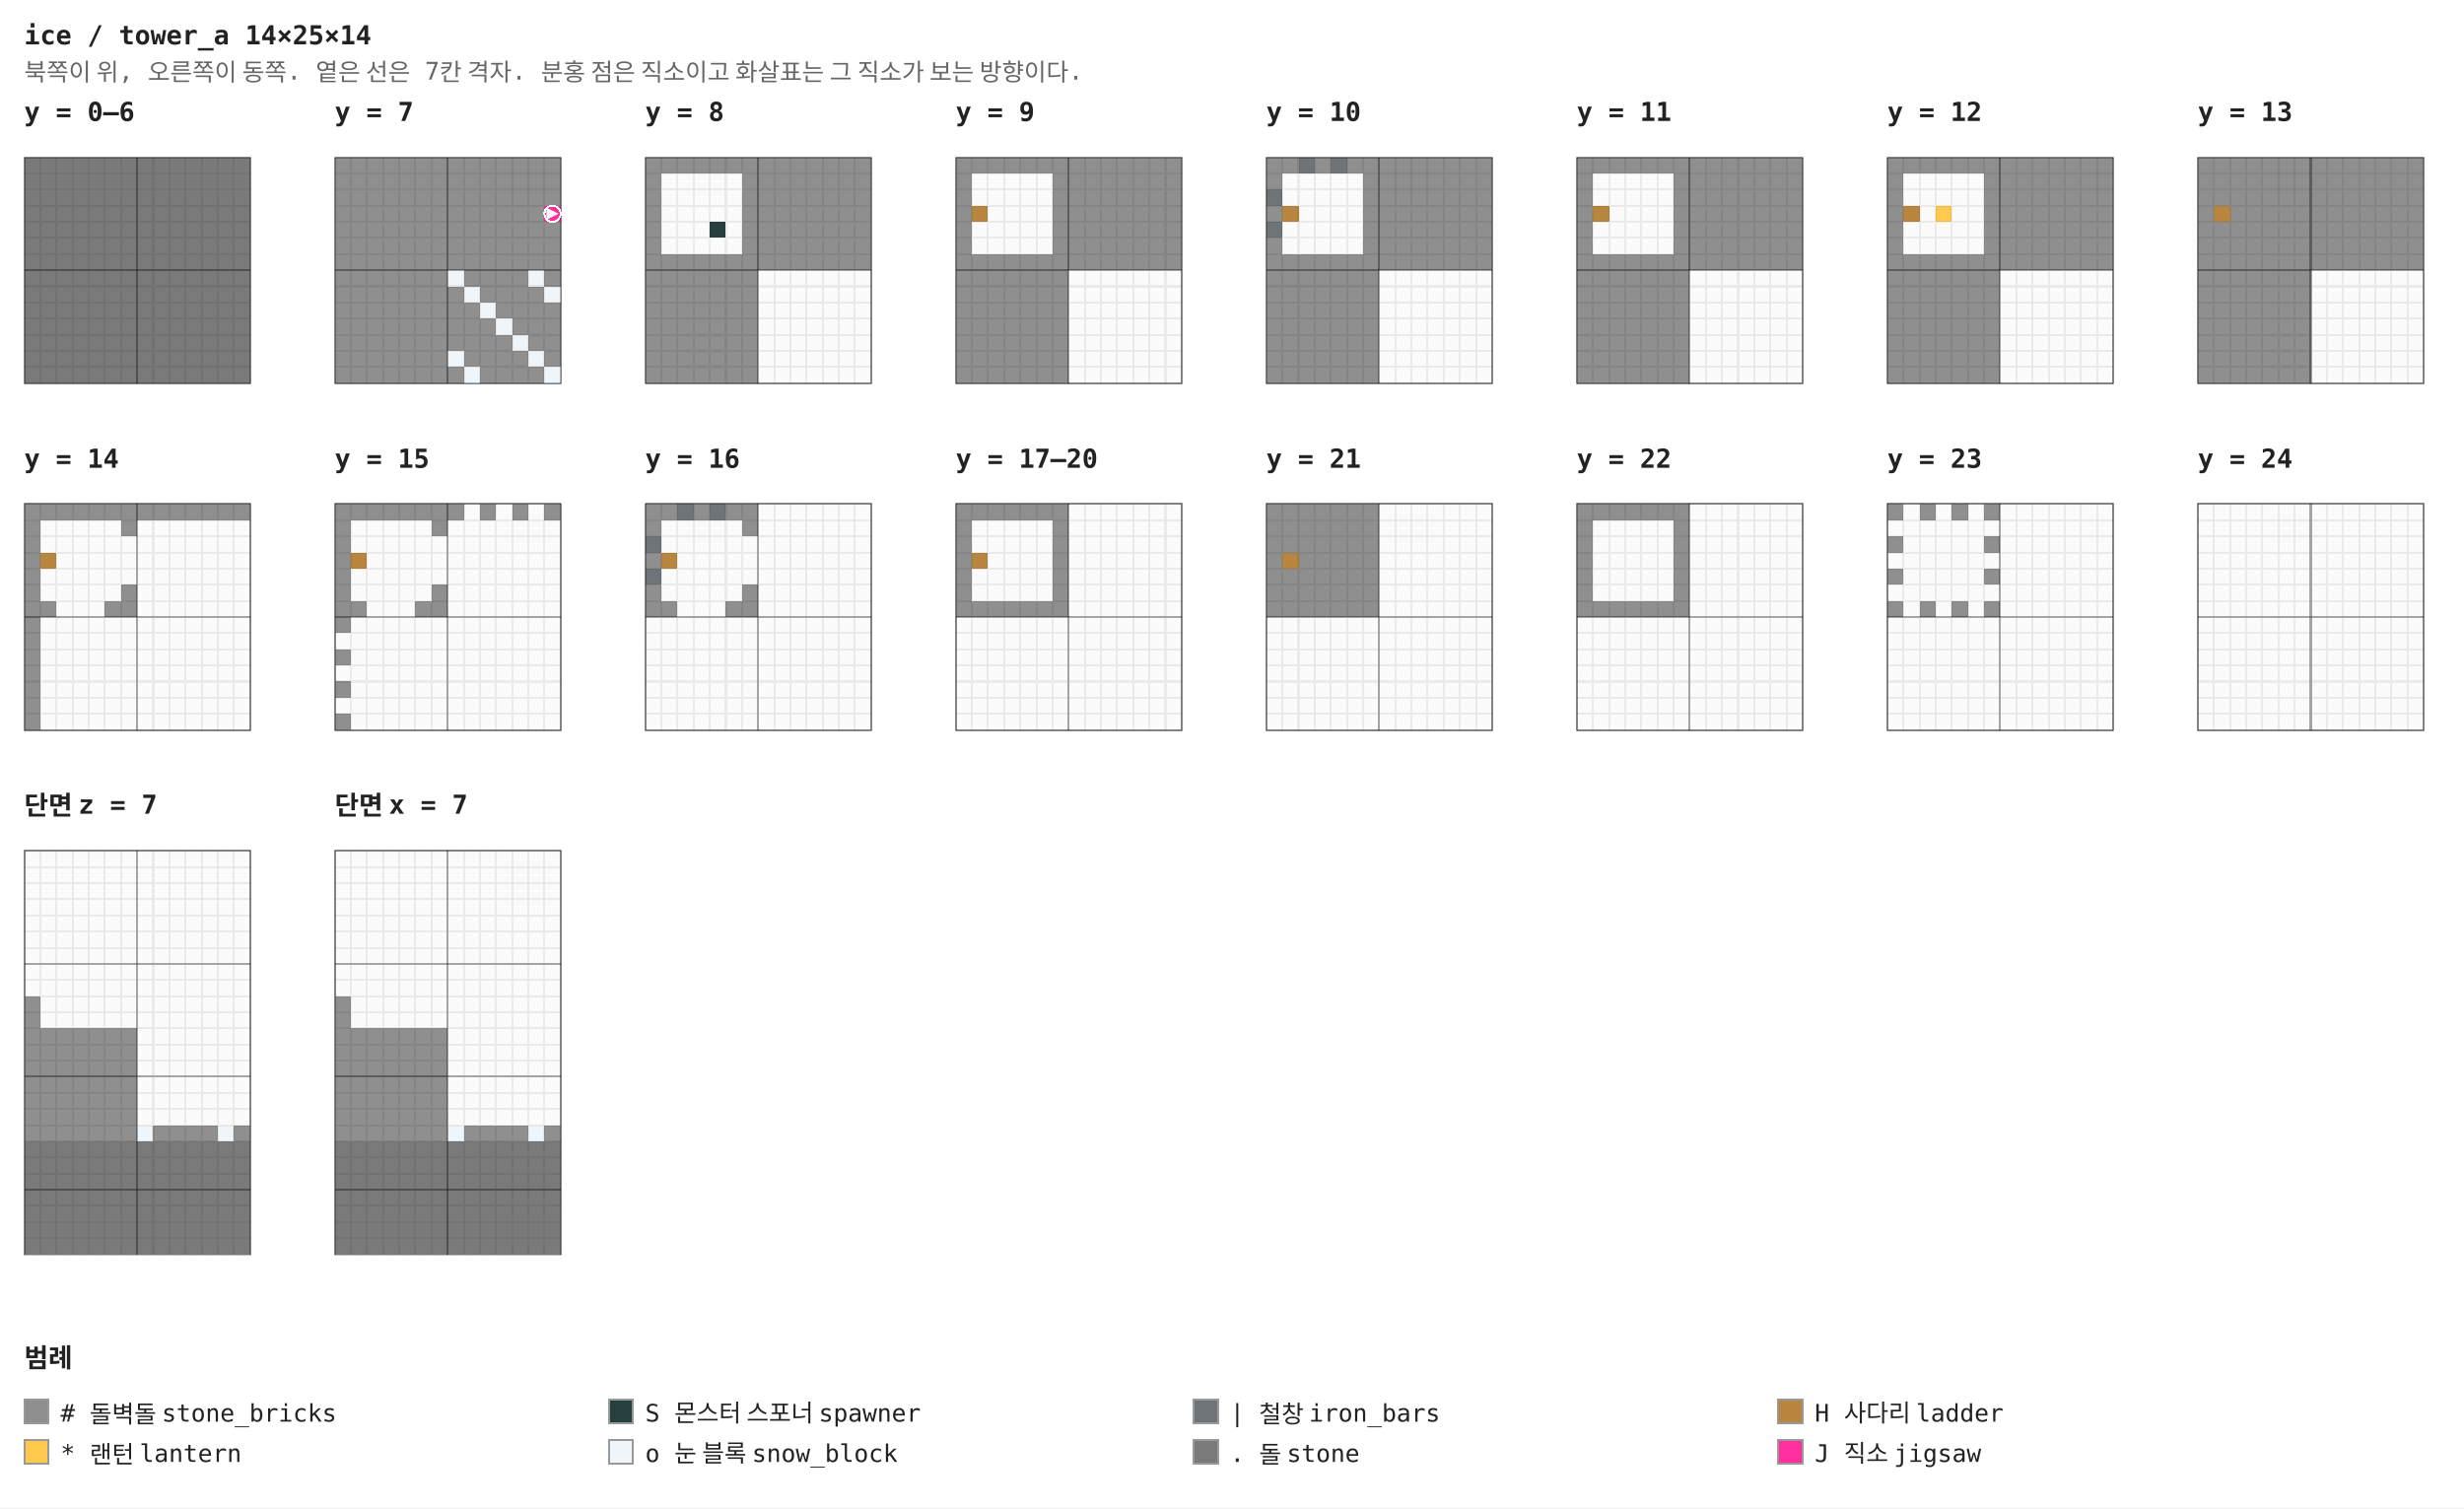
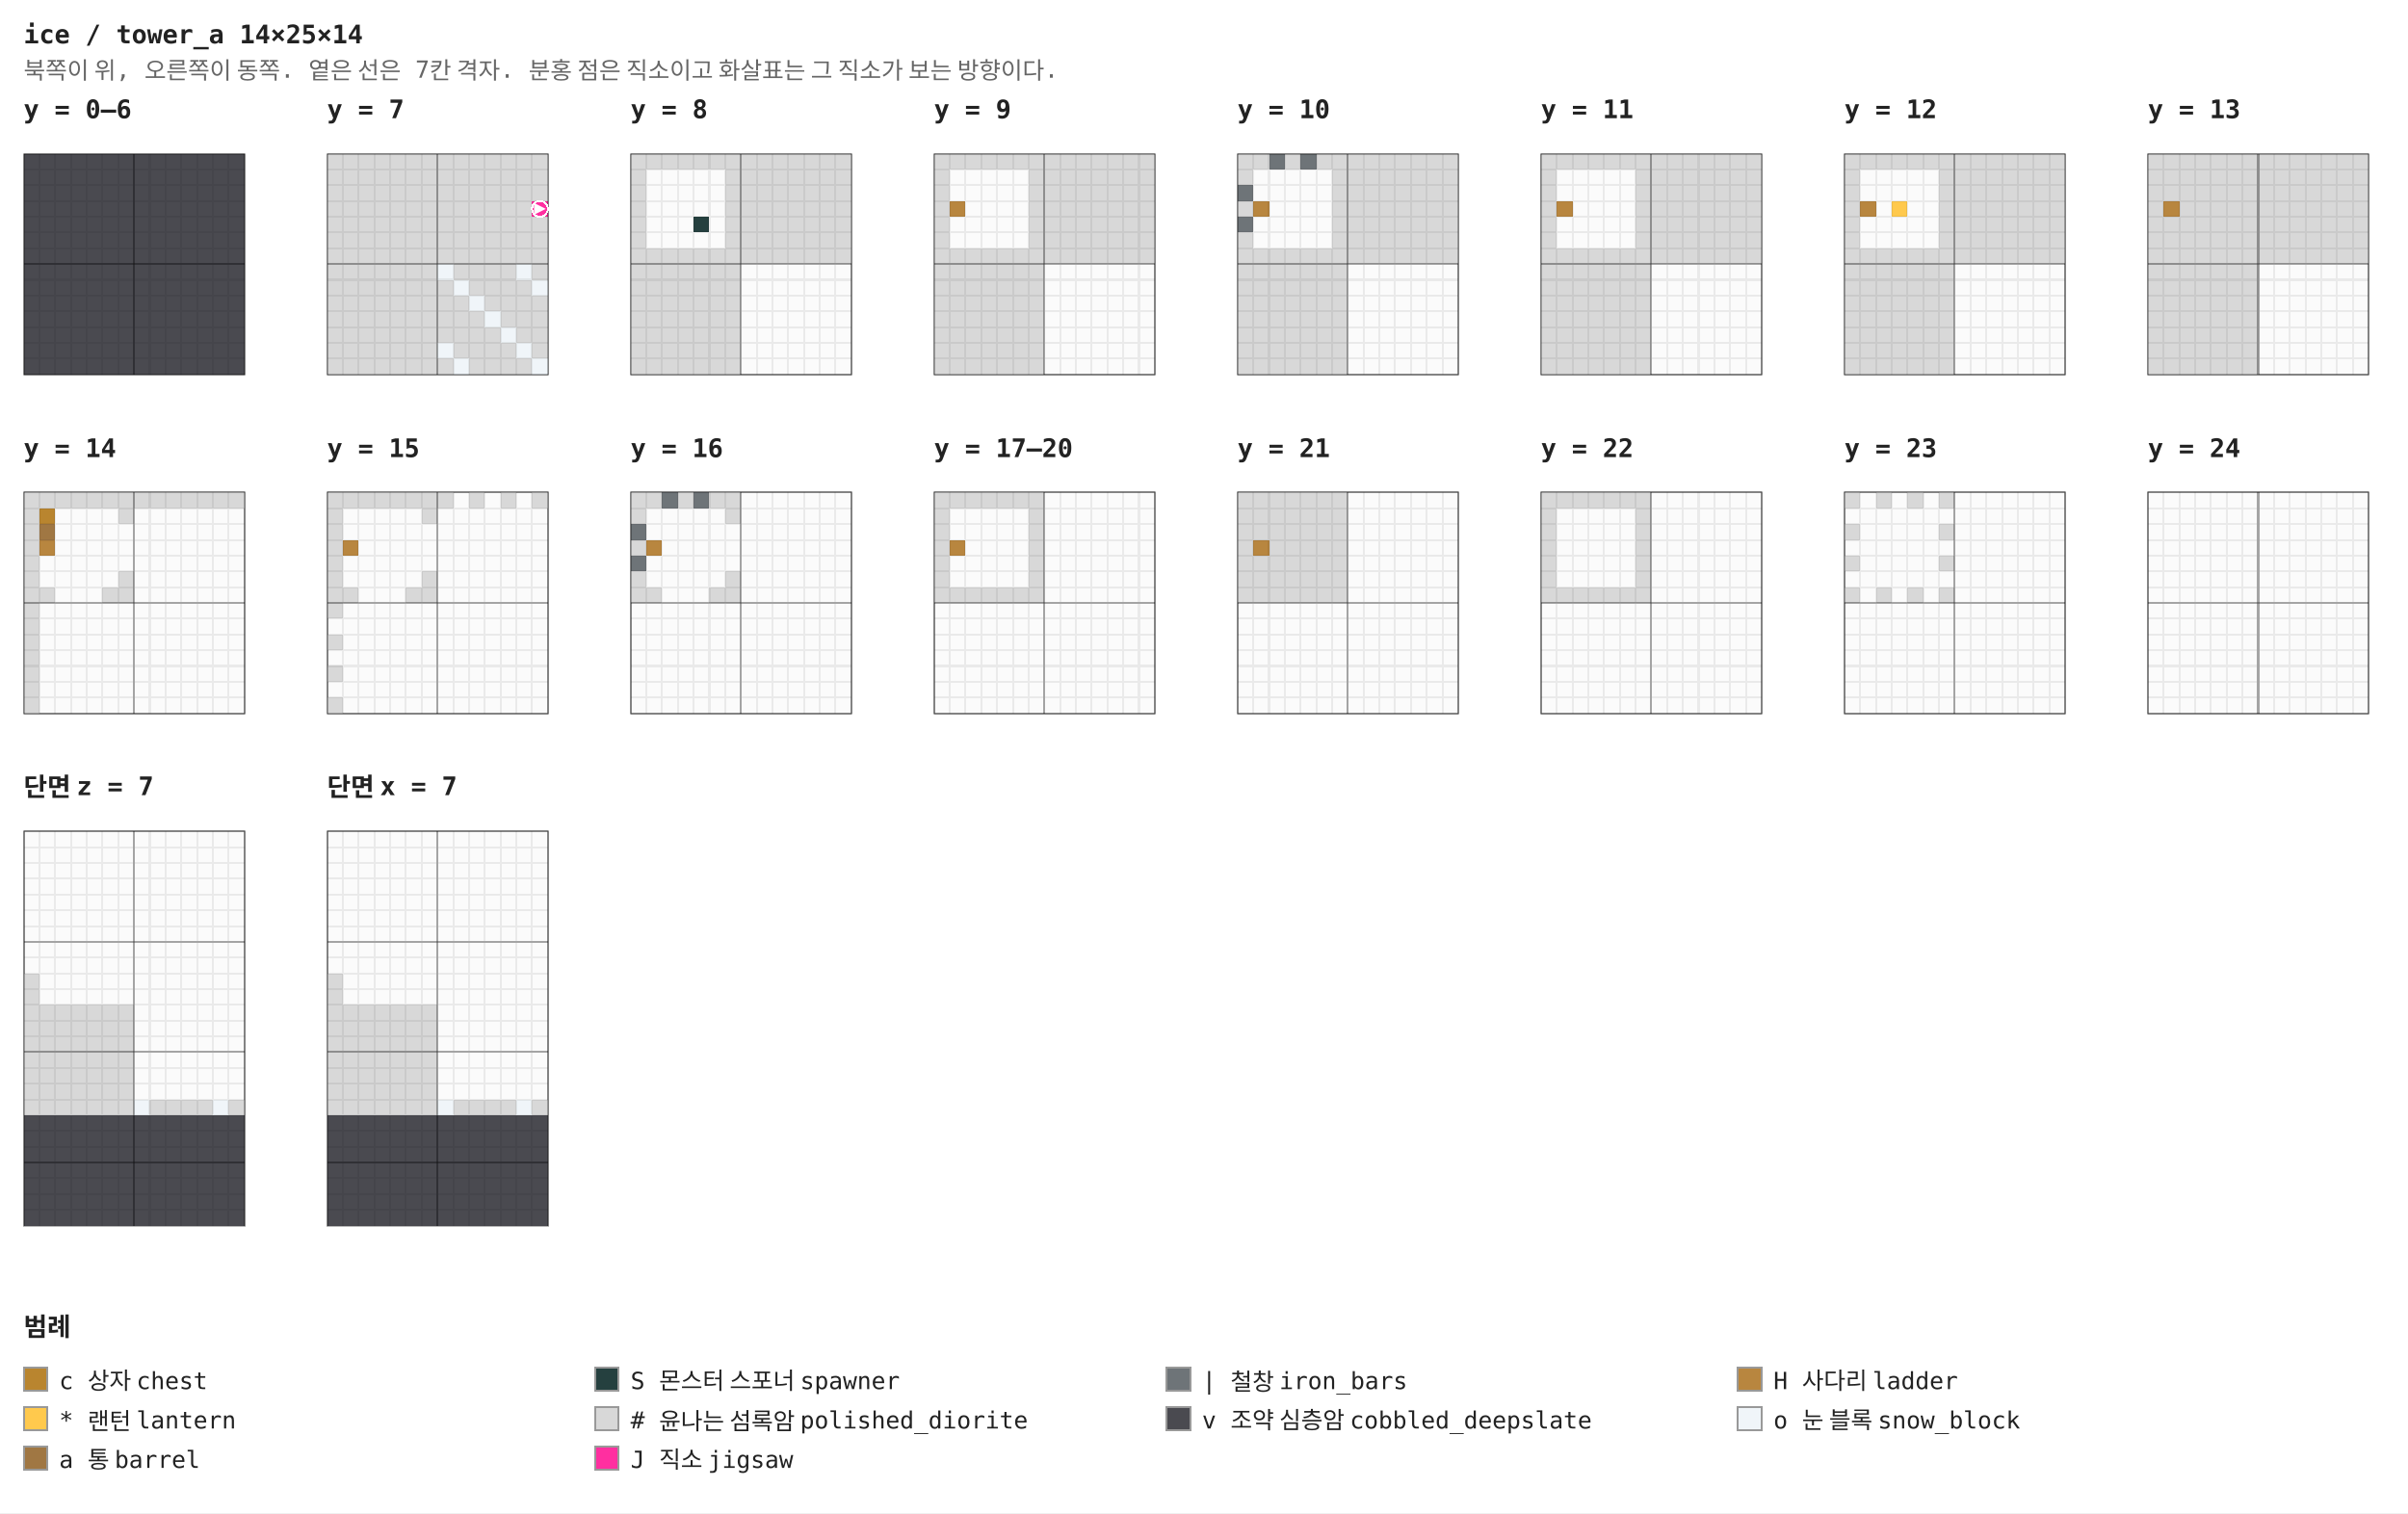
- <svg xmlns="http://www.w3.org/2000/svg" width="1222" height="748" viewBox="0 0 1222 748" shape-rendering="crispEdges" font-family="Consolas,'Malgun Gothic','Noto Sans KR',monospace">
+ <svg xmlns="http://www.w3.org/2000/svg" width="1222" height="768" viewBox="0 0 1222 768" shape-rendering="crispEdges" font-family="Consolas,'Malgun Gothic','Noto Sans KR',monospace">
  <style>text{fill:#222;shape-rendering:auto}.cap{font-size:13px;font-weight:bold}.leg{font-size:12px}.sub{font-size:12px;fill:#666}.tick{font-size:8px;fill:#999;text-anchor:middle}.arrow{font-size:10px;fill:#fff;text-anchor:middle}.fine{stroke:#000;stroke-opacity:.07;stroke-width:1;fill:none}.grid{stroke:#000;stroke-opacity:.30;stroke-width:1}</style>
  <rect width="100%" height="100%" fill="#fff" />
  <text x="12" y="22" class="cap" font-size="16">ice / tower_a   14×25×14</text>
  <text x="12" y="40" class="sub">북쪽이 위, 오른쪽이 동쪽. 옅은 선은 7칸 격자. 분홍 점은 직소이고 화살표는 그 직소가 보는 방향이다.</text>
  <text x="12" y="60" class="cap">y = 0–6</text>
  <rect x="12" y="78" width="112" height="112" fill="#fbfbfb" stroke="#bbb" />
-   <path transform="translate(12,78) scale(8)" fill="#7a7a7a" d="M0 0h14v1h-14zM0 1h14v1h-14zM0 2h14v1h-14zM0 3h14v1h-14zM0 4h14v1h-14zM0 5h14v1h-14zM0 6h14v1h-14zM0 7h14v1h-14zM0 8h14v1h-14zM0 9h14v1h-14zM0 10h14v1h-14zM0 11h14v1h-14zM0 12h14v1h-14zM0 13h14v1h-14z" />
+   <path transform="translate(12,78) scale(8)" fill="#4a4a50" d="M0 0h14v1h-14zM0 1h14v1h-14zM0 2h14v1h-14zM0 3h14v1h-14zM0 4h14v1h-14zM0 5h14v1h-14zM0 6h14v1h-14zM0 7h14v1h-14zM0 8h14v1h-14zM0 9h14v1h-14zM0 10h14v1h-14zM0 11h14v1h-14zM0 12h14v1h-14zM0 13h14v1h-14z" />
  <path class="fine" d="M20 78v112M28 78v112M36 78v112M44 78v112M52 78v112M60 78v112M68 78v112M76 78v112M84 78v112M92 78v112M100 78v112M108 78v112M116 78v112M12 86h112M12 94h112M12 102h112M12 110h112M12 118h112M12 126h112M12 134h112M12 142h112M12 150h112M12 158h112M12 166h112M12 174h112M12 182h112" />
  <line x1="12" y1="78" x2="12" y2="190" class="grid" />
  <line x1="68" y1="78" x2="68" y2="190" class="grid" />
  <line x1="124" y1="78" x2="124" y2="190" class="grid" />
  <line x1="12" y1="78" x2="124" y2="78" class="grid" />
  <line x1="12" y1="134" x2="124" y2="134" class="grid" />
  <line x1="12" y1="190" x2="124" y2="190" class="grid" />
  <text x="166" y="60" class="cap">y = 7</text>
  <rect x="166" y="78" width="112" height="112" fill="#fbfbfb" stroke="#bbb" />
-   <path transform="translate(166,78) scale(8)" fill="#8f8f8f" d="M0 0h14v1h-14zM0 1h14v1h-14zM0 2h14v1h-14zM0 3h13v1h-13zM0 4h14v1h-14zM0 5h14v1h-14zM0 6h14v1h-14zM0 7h7v1h-7zM8 7h4v1h-4zM13 7h1v1h-1zM0 8h8v1h-8zM9 8h4v1h-4zM0 9h9v1h-9zM10 9h4v1h-4zM0 10h10v1h-10zM11 10h3v1h-3zM0 11h11v1h-11zM12 11h2v1h-2zM0 12h7v1h-7zM8 12h4v1h-4zM13 12h1v1h-1zM0 13h8v1h-8zM9 13h4v1h-4z" />
+   <path transform="translate(166,78) scale(8)" fill="#d8d8d8" d="M0 0h14v1h-14zM0 1h14v1h-14zM0 2h14v1h-14zM0 3h13v1h-13zM0 4h14v1h-14zM0 5h14v1h-14zM0 6h14v1h-14zM0 7h7v1h-7zM8 7h4v1h-4zM13 7h1v1h-1zM0 8h8v1h-8zM9 8h4v1h-4zM0 9h9v1h-9zM10 9h4v1h-4zM0 10h10v1h-10zM11 10h3v1h-3zM0 11h11v1h-11zM12 11h2v1h-2zM0 12h7v1h-7zM8 12h4v1h-4zM13 12h1v1h-1zM0 13h8v1h-8zM9 13h4v1h-4z" />
  <path transform="translate(166,78) scale(8)" fill="#ff2fa0" d="M13 3h1v1h-1z" />
  <path transform="translate(166,78) scale(8)" fill="#f0f5f9" d="M7 7h1v1h-1zM12 7h1v1h-1zM8 8h1v1h-1zM13 8h1v1h-1zM9 9h1v1h-1zM10 10h1v1h-1zM11 11h1v1h-1zM7 12h1v1h-1zM12 12h1v1h-1zM8 13h1v1h-1zM13 13h1v1h-1z" />
  <path class="fine" d="M174 78v112M182 78v112M190 78v112M198 78v112M206 78v112M214 78v112M222 78v112M230 78v112M238 78v112M246 78v112M254 78v112M262 78v112M270 78v112M166 86h112M166 94h112M166 102h112M166 110h112M166 118h112M166 126h112M166 134h112M166 142h112M166 150h112M166 158h112M166 166h112M166 174h112M166 182h112" />
  <line x1="166" y1="78" x2="166" y2="190" class="grid" />
  <line x1="222" y1="78" x2="222" y2="190" class="grid" />
  <line x1="278" y1="78" x2="278" y2="190" class="grid" />
  <line x1="166" y1="78" x2="278" y2="78" class="grid" />
  <line x1="166" y1="134" x2="278" y2="134" class="grid" />
  <line x1="166" y1="190" x2="278" y2="190" class="grid" />
  <circle cx="274.0" cy="106.0" r="4.0" fill="#ff2fa0" stroke="#fff" />
  <text x="274.0" y="108.6" class="arrow" font-size="7.2">▶</text>
  <text x="320" y="60" class="cap">y = 8</text>
  <rect x="320" y="78" width="112" height="112" fill="#fbfbfb" stroke="#bbb" />
-   <path transform="translate(320,78) scale(8)" fill="#8f8f8f" d="M0 0h14v1h-14zM0 1h1v1h-1zM6 1h8v1h-8zM0 2h1v1h-1zM6 2h8v1h-8zM0 3h1v1h-1zM6 3h8v1h-8zM0 4h1v1h-1zM6 4h8v1h-8zM0 5h1v1h-1zM6 5h8v1h-8zM0 6h14v1h-14zM0 7h7v1h-7zM0 8h7v1h-7zM0 9h7v1h-7zM0 10h7v1h-7zM0 11h7v1h-7zM0 12h7v1h-7zM0 13h7v1h-7z" />
+   <path transform="translate(320,78) scale(8)" fill="#d8d8d8" d="M0 0h14v1h-14zM0 1h1v1h-1zM6 1h8v1h-8zM0 2h1v1h-1zM6 2h8v1h-8zM0 3h1v1h-1zM6 3h8v1h-8zM0 4h1v1h-1zM6 4h8v1h-8zM0 5h1v1h-1zM6 5h8v1h-8zM0 6h14v1h-14zM0 7h7v1h-7zM0 8h7v1h-7zM0 9h7v1h-7zM0 10h7v1h-7zM0 11h7v1h-7zM0 12h7v1h-7zM0 13h7v1h-7z" />
  <path transform="translate(320,78) scale(8)" fill="#25403f" d="M4 4h1v1h-1z" />
  <path class="fine" d="M328 78v112M336 78v112M344 78v112M352 78v112M360 78v112M368 78v112M376 78v112M384 78v112M392 78v112M400 78v112M408 78v112M416 78v112M424 78v112M320 86h112M320 94h112M320 102h112M320 110h112M320 118h112M320 126h112M320 134h112M320 142h112M320 150h112M320 158h112M320 166h112M320 174h112M320 182h112" />
  <line x1="320" y1="78" x2="320" y2="190" class="grid" />
  <line x1="376" y1="78" x2="376" y2="190" class="grid" />
  <line x1="432" y1="78" x2="432" y2="190" class="grid" />
  <line x1="320" y1="78" x2="432" y2="78" class="grid" />
  <line x1="320" y1="134" x2="432" y2="134" class="grid" />
  <line x1="320" y1="190" x2="432" y2="190" class="grid" />
  <text x="474" y="60" class="cap">y = 9</text>
  <rect x="474" y="78" width="112" height="112" fill="#fbfbfb" stroke="#bbb" />
-   <path transform="translate(474,78) scale(8)" fill="#8f8f8f" d="M0 0h14v1h-14zM0 1h1v1h-1zM6 1h8v1h-8zM0 2h1v1h-1zM6 2h8v1h-8zM0 3h1v1h-1zM6 3h8v1h-8zM0 4h1v1h-1zM6 4h8v1h-8zM0 5h1v1h-1zM6 5h8v1h-8zM0 6h14v1h-14zM0 7h7v1h-7zM0 8h7v1h-7zM0 9h7v1h-7zM0 10h7v1h-7zM0 11h7v1h-7zM0 12h7v1h-7zM0 13h7v1h-7z" />
+   <path transform="translate(474,78) scale(8)" fill="#d8d8d8" d="M0 0h14v1h-14zM0 1h1v1h-1zM6 1h8v1h-8zM0 2h1v1h-1zM6 2h8v1h-8zM0 3h1v1h-1zM6 3h8v1h-8zM0 4h1v1h-1zM6 4h8v1h-8zM0 5h1v1h-1zM6 5h8v1h-8zM0 6h14v1h-14zM0 7h7v1h-7zM0 8h7v1h-7zM0 9h7v1h-7zM0 10h7v1h-7zM0 11h7v1h-7zM0 12h7v1h-7zM0 13h7v1h-7z" />
  <path transform="translate(474,78) scale(8)" fill="#b8863f" d="M1 3h1v1h-1z" />
  <path class="fine" d="M482 78v112M490 78v112M498 78v112M506 78v112M514 78v112M522 78v112M530 78v112M538 78v112M546 78v112M554 78v112M562 78v112M570 78v112M578 78v112M474 86h112M474 94h112M474 102h112M474 110h112M474 118h112M474 126h112M474 134h112M474 142h112M474 150h112M474 158h112M474 166h112M474 174h112M474 182h112" />
  <line x1="474" y1="78" x2="474" y2="190" class="grid" />
  <line x1="530" y1="78" x2="530" y2="190" class="grid" />
  <line x1="586" y1="78" x2="586" y2="190" class="grid" />
  <line x1="474" y1="78" x2="586" y2="78" class="grid" />
  <line x1="474" y1="134" x2="586" y2="134" class="grid" />
  <line x1="474" y1="190" x2="586" y2="190" class="grid" />
  <text x="628" y="60" class="cap">y = 10</text>
  <rect x="628" y="78" width="112" height="112" fill="#fbfbfb" stroke="#bbb" />
-   <path transform="translate(628,78) scale(8)" fill="#8f8f8f" d="M0 0h2v1h-2zM3 0h1v1h-1zM5 0h9v1h-9zM0 1h1v1h-1zM6 1h8v1h-8zM6 2h8v1h-8zM0 3h1v1h-1zM6 3h8v1h-8zM6 4h8v1h-8zM0 5h1v1h-1zM6 5h8v1h-8zM0 6h14v1h-14zM0 7h7v1h-7zM0 8h7v1h-7zM0 9h7v1h-7zM0 10h7v1h-7zM0 11h7v1h-7zM0 12h7v1h-7zM0 13h7v1h-7z" />
+   <path transform="translate(628,78) scale(8)" fill="#d8d8d8" d="M0 0h2v1h-2zM3 0h1v1h-1zM5 0h9v1h-9zM0 1h1v1h-1zM6 1h8v1h-8zM6 2h8v1h-8zM0 3h1v1h-1zM6 3h8v1h-8zM6 4h8v1h-8zM0 5h1v1h-1zM6 5h8v1h-8zM0 6h14v1h-14zM0 7h7v1h-7zM0 8h7v1h-7zM0 9h7v1h-7zM0 10h7v1h-7zM0 11h7v1h-7zM0 12h7v1h-7zM0 13h7v1h-7z" />
  <path transform="translate(628,78) scale(8)" fill="#6e7478" d="M2 0h1v1h-1zM4 0h1v1h-1zM0 2h1v1h-1zM0 4h1v1h-1z" />
  <path transform="translate(628,78) scale(8)" fill="#b8863f" d="M1 3h1v1h-1z" />
  <path class="fine" d="M636 78v112M644 78v112M652 78v112M660 78v112M668 78v112M676 78v112M684 78v112M692 78v112M700 78v112M708 78v112M716 78v112M724 78v112M732 78v112M628 86h112M628 94h112M628 102h112M628 110h112M628 118h112M628 126h112M628 134h112M628 142h112M628 150h112M628 158h112M628 166h112M628 174h112M628 182h112" />
  <line x1="628" y1="78" x2="628" y2="190" class="grid" />
  <line x1="684" y1="78" x2="684" y2="190" class="grid" />
  <line x1="740" y1="78" x2="740" y2="190" class="grid" />
  <line x1="628" y1="78" x2="740" y2="78" class="grid" />
  <line x1="628" y1="134" x2="740" y2="134" class="grid" />
  <line x1="628" y1="190" x2="740" y2="190" class="grid" />
  <text x="782" y="60" class="cap">y = 11</text>
  <rect x="782" y="78" width="112" height="112" fill="#fbfbfb" stroke="#bbb" />
-   <path transform="translate(782,78) scale(8)" fill="#8f8f8f" d="M0 0h14v1h-14zM0 1h1v1h-1zM6 1h8v1h-8zM0 2h1v1h-1zM6 2h8v1h-8zM0 3h1v1h-1zM6 3h8v1h-8zM0 4h1v1h-1zM6 4h8v1h-8zM0 5h1v1h-1zM6 5h8v1h-8zM0 6h14v1h-14zM0 7h7v1h-7zM0 8h7v1h-7zM0 9h7v1h-7zM0 10h7v1h-7zM0 11h7v1h-7zM0 12h7v1h-7zM0 13h7v1h-7z" />
+   <path transform="translate(782,78) scale(8)" fill="#d8d8d8" d="M0 0h14v1h-14zM0 1h1v1h-1zM6 1h8v1h-8zM0 2h1v1h-1zM6 2h8v1h-8zM0 3h1v1h-1zM6 3h8v1h-8zM0 4h1v1h-1zM6 4h8v1h-8zM0 5h1v1h-1zM6 5h8v1h-8zM0 6h14v1h-14zM0 7h7v1h-7zM0 8h7v1h-7zM0 9h7v1h-7zM0 10h7v1h-7zM0 11h7v1h-7zM0 12h7v1h-7zM0 13h7v1h-7z" />
  <path transform="translate(782,78) scale(8)" fill="#b8863f" d="M1 3h1v1h-1z" />
  <path class="fine" d="M790 78v112M798 78v112M806 78v112M814 78v112M822 78v112M830 78v112M838 78v112M846 78v112M854 78v112M862 78v112M870 78v112M878 78v112M886 78v112M782 86h112M782 94h112M782 102h112M782 110h112M782 118h112M782 126h112M782 134h112M782 142h112M782 150h112M782 158h112M782 166h112M782 174h112M782 182h112" />
  <line x1="782" y1="78" x2="782" y2="190" class="grid" />
  <line x1="838" y1="78" x2="838" y2="190" class="grid" />
  <line x1="894" y1="78" x2="894" y2="190" class="grid" />
  <line x1="782" y1="78" x2="894" y2="78" class="grid" />
  <line x1="782" y1="134" x2="894" y2="134" class="grid" />
  <line x1="782" y1="190" x2="894" y2="190" class="grid" />
  <text x="936" y="60" class="cap">y = 12</text>
  <rect x="936" y="78" width="112" height="112" fill="#fbfbfb" stroke="#bbb" />
-   <path transform="translate(936,78) scale(8)" fill="#8f8f8f" d="M0 0h14v1h-14zM0 1h1v1h-1zM6 1h8v1h-8zM0 2h1v1h-1zM6 2h8v1h-8zM0 3h1v1h-1zM6 3h8v1h-8zM0 4h1v1h-1zM6 4h8v1h-8zM0 5h1v1h-1zM6 5h8v1h-8zM0 6h14v1h-14zM0 7h7v1h-7zM0 8h7v1h-7zM0 9h7v1h-7zM0 10h7v1h-7zM0 11h7v1h-7zM0 12h7v1h-7zM0 13h7v1h-7z" />
+   <path transform="translate(936,78) scale(8)" fill="#d8d8d8" d="M0 0h14v1h-14zM0 1h1v1h-1zM6 1h8v1h-8zM0 2h1v1h-1zM6 2h8v1h-8zM0 3h1v1h-1zM6 3h8v1h-8zM0 4h1v1h-1zM6 4h8v1h-8zM0 5h1v1h-1zM6 5h8v1h-8zM0 6h14v1h-14zM0 7h7v1h-7zM0 8h7v1h-7zM0 9h7v1h-7zM0 10h7v1h-7zM0 11h7v1h-7zM0 12h7v1h-7zM0 13h7v1h-7z" />
  <path transform="translate(936,78) scale(8)" fill="#b8863f" d="M1 3h1v1h-1z" />
  <path transform="translate(936,78) scale(8)" fill="#ffc94d" d="M3 3h1v1h-1z" />
  <path class="fine" d="M944 78v112M952 78v112M960 78v112M968 78v112M976 78v112M984 78v112M992 78v112M1000 78v112M1008 78v112M1016 78v112M1024 78v112M1032 78v112M1040 78v112M936 86h112M936 94h112M936 102h112M936 110h112M936 118h112M936 126h112M936 134h112M936 142h112M936 150h112M936 158h112M936 166h112M936 174h112M936 182h112" />
  <line x1="936" y1="78" x2="936" y2="190" class="grid" />
  <line x1="992" y1="78" x2="992" y2="190" class="grid" />
  <line x1="1048" y1="78" x2="1048" y2="190" class="grid" />
  <line x1="936" y1="78" x2="1048" y2="78" class="grid" />
  <line x1="936" y1="134" x2="1048" y2="134" class="grid" />
  <line x1="936" y1="190" x2="1048" y2="190" class="grid" />
  <text x="1090" y="60" class="cap">y = 13</text>
  <rect x="1090" y="78" width="112" height="112" fill="#fbfbfb" stroke="#bbb" />
-   <path transform="translate(1090,78) scale(8)" fill="#8f8f8f" d="M0 0h14v1h-14zM0 1h14v1h-14zM0 2h14v1h-14zM0 3h1v1h-1zM2 3h12v1h-12zM0 4h14v1h-14zM0 5h14v1h-14zM0 6h14v1h-14zM0 7h7v1h-7zM0 8h7v1h-7zM0 9h7v1h-7zM0 10h7v1h-7zM0 11h7v1h-7zM0 12h7v1h-7zM0 13h7v1h-7z" />
+   <path transform="translate(1090,78) scale(8)" fill="#d8d8d8" d="M0 0h14v1h-14zM0 1h14v1h-14zM0 2h14v1h-14zM0 3h1v1h-1zM2 3h12v1h-12zM0 4h14v1h-14zM0 5h14v1h-14zM0 6h14v1h-14zM0 7h7v1h-7zM0 8h7v1h-7zM0 9h7v1h-7zM0 10h7v1h-7zM0 11h7v1h-7zM0 12h7v1h-7zM0 13h7v1h-7z" />
  <path transform="translate(1090,78) scale(8)" fill="#b8863f" d="M1 3h1v1h-1z" />
  <path class="fine" d="M1098 78v112M1106 78v112M1114 78v112M1122 78v112M1130 78v112M1138 78v112M1146 78v112M1154 78v112M1162 78v112M1170 78v112M1178 78v112M1186 78v112M1194 78v112M1090 86h112M1090 94h112M1090 102h112M1090 110h112M1090 118h112M1090 126h112M1090 134h112M1090 142h112M1090 150h112M1090 158h112M1090 166h112M1090 174h112M1090 182h112" />
  <line x1="1090" y1="78" x2="1090" y2="190" class="grid" />
  <line x1="1146" y1="78" x2="1146" y2="190" class="grid" />
  <line x1="1202" y1="78" x2="1202" y2="190" class="grid" />
  <line x1="1090" y1="78" x2="1202" y2="78" class="grid" />
  <line x1="1090" y1="134" x2="1202" y2="134" class="grid" />
  <line x1="1090" y1="190" x2="1202" y2="190" class="grid" />
  <text x="12" y="232" class="cap">y = 14</text>
  <rect x="12" y="250" width="112" height="112" fill="#fbfbfb" stroke="#bbb" />
-   <path transform="translate(12,250) scale(8)" fill="#8f8f8f" d="M0 0h14v1h-14zM0 1h1v1h-1zM6 1h1v1h-1zM0 2h1v1h-1zM0 3h1v1h-1zM0 4h1v1h-1zM0 5h1v1h-1zM6 5h1v1h-1zM0 6h2v1h-2zM5 6h2v1h-2zM0 7h1v1h-1zM0 8h1v1h-1zM0 9h1v1h-1zM0 10h1v1h-1zM0 11h1v1h-1zM0 12h1v1h-1zM0 13h1v1h-1z" />
+   <path transform="translate(12,250) scale(8)" fill="#d8d8d8" d="M0 0h14v1h-14zM0 1h1v1h-1zM6 1h1v1h-1zM0 2h1v1h-1zM0 3h1v1h-1zM0 4h1v1h-1zM0 5h1v1h-1zM6 5h1v1h-1zM0 6h2v1h-2zM5 6h2v1h-2zM0 7h1v1h-1zM0 8h1v1h-1zM0 9h1v1h-1zM0 10h1v1h-1zM0 11h1v1h-1zM0 12h1v1h-1zM0 13h1v1h-1z" />
+   <path transform="translate(12,250) scale(8)" fill="#b9852f" d="M1 1h1v1h-1z" />
+   <path transform="translate(12,250) scale(8)" fill="#a07743" d="M1 2h1v1h-1z" />
  <path transform="translate(12,250) scale(8)" fill="#b8863f" d="M1 3h1v1h-1z" />
  <path class="fine" d="M20 250v112M28 250v112M36 250v112M44 250v112M52 250v112M60 250v112M68 250v112M76 250v112M84 250v112M92 250v112M100 250v112M108 250v112M116 250v112M12 258h112M12 266h112M12 274h112M12 282h112M12 290h112M12 298h112M12 306h112M12 314h112M12 322h112M12 330h112M12 338h112M12 346h112M12 354h112" />
  <line x1="12" y1="250" x2="12" y2="362" class="grid" />
  <line x1="68" y1="250" x2="68" y2="362" class="grid" />
  <line x1="124" y1="250" x2="124" y2="362" class="grid" />
  <line x1="12" y1="250" x2="124" y2="250" class="grid" />
  <line x1="12" y1="306" x2="124" y2="306" class="grid" />
  <line x1="12" y1="362" x2="124" y2="362" class="grid" />
  <text x="166" y="232" class="cap">y = 15</text>
  <rect x="166" y="250" width="112" height="112" fill="#fbfbfb" stroke="#bbb" />
-   <path transform="translate(166,250) scale(8)" fill="#8f8f8f" d="M0 0h8v1h-8zM9 0h1v1h-1zM11 0h1v1h-1zM13 0h1v1h-1zM0 1h1v1h-1zM6 1h1v1h-1zM0 2h1v1h-1zM0 3h1v1h-1zM0 4h1v1h-1zM0 5h1v1h-1zM6 5h1v1h-1zM0 6h2v1h-2zM5 6h2v1h-2zM0 7h1v1h-1zM0 9h1v1h-1zM0 11h1v1h-1zM0 13h1v1h-1z" />
+   <path transform="translate(166,250) scale(8)" fill="#d8d8d8" d="M0 0h8v1h-8zM9 0h1v1h-1zM11 0h1v1h-1zM13 0h1v1h-1zM0 1h1v1h-1zM6 1h1v1h-1zM0 2h1v1h-1zM0 3h1v1h-1zM0 4h1v1h-1zM0 5h1v1h-1zM6 5h1v1h-1zM0 6h2v1h-2zM5 6h2v1h-2zM0 7h1v1h-1zM0 9h1v1h-1zM0 11h1v1h-1zM0 13h1v1h-1z" />
  <path transform="translate(166,250) scale(8)" fill="#b8863f" d="M1 3h1v1h-1z" />
  <path class="fine" d="M174 250v112M182 250v112M190 250v112M198 250v112M206 250v112M214 250v112M222 250v112M230 250v112M238 250v112M246 250v112M254 250v112M262 250v112M270 250v112M166 258h112M166 266h112M166 274h112M166 282h112M166 290h112M166 298h112M166 306h112M166 314h112M166 322h112M166 330h112M166 338h112M166 346h112M166 354h112" />
  <line x1="166" y1="250" x2="166" y2="362" class="grid" />
  <line x1="222" y1="250" x2="222" y2="362" class="grid" />
  <line x1="278" y1="250" x2="278" y2="362" class="grid" />
  <line x1="166" y1="250" x2="278" y2="250" class="grid" />
  <line x1="166" y1="306" x2="278" y2="306" class="grid" />
  <line x1="166" y1="362" x2="278" y2="362" class="grid" />
  <text x="320" y="232" class="cap">y = 16</text>
  <rect x="320" y="250" width="112" height="112" fill="#fbfbfb" stroke="#bbb" />
-   <path transform="translate(320,250) scale(8)" fill="#8f8f8f" d="M0 0h2v1h-2zM3 0h1v1h-1zM5 0h2v1h-2zM0 1h1v1h-1zM6 1h1v1h-1zM0 3h1v1h-1zM0 5h1v1h-1zM6 5h1v1h-1zM0 6h2v1h-2zM5 6h2v1h-2z" />
+   <path transform="translate(320,250) scale(8)" fill="#d8d8d8" d="M0 0h2v1h-2zM3 0h1v1h-1zM5 0h2v1h-2zM0 1h1v1h-1zM6 1h1v1h-1zM0 3h1v1h-1zM0 5h1v1h-1zM6 5h1v1h-1zM0 6h2v1h-2zM5 6h2v1h-2z" />
  <path transform="translate(320,250) scale(8)" fill="#6e7478" d="M2 0h1v1h-1zM4 0h1v1h-1zM0 2h1v1h-1zM0 4h1v1h-1z" />
  <path transform="translate(320,250) scale(8)" fill="#b8863f" d="M1 3h1v1h-1z" />
  <path class="fine" d="M328 250v112M336 250v112M344 250v112M352 250v112M360 250v112M368 250v112M376 250v112M384 250v112M392 250v112M400 250v112M408 250v112M416 250v112M424 250v112M320 258h112M320 266h112M320 274h112M320 282h112M320 290h112M320 298h112M320 306h112M320 314h112M320 322h112M320 330h112M320 338h112M320 346h112M320 354h112" />
  <line x1="320" y1="250" x2="320" y2="362" class="grid" />
  <line x1="376" y1="250" x2="376" y2="362" class="grid" />
  <line x1="432" y1="250" x2="432" y2="362" class="grid" />
  <line x1="320" y1="250" x2="432" y2="250" class="grid" />
  <line x1="320" y1="306" x2="432" y2="306" class="grid" />
  <line x1="320" y1="362" x2="432" y2="362" class="grid" />
  <text x="474" y="232" class="cap">y = 17–20</text>
  <rect x="474" y="250" width="112" height="112" fill="#fbfbfb" stroke="#bbb" />
-   <path transform="translate(474,250) scale(8)" fill="#8f8f8f" d="M0 0h7v1h-7zM0 1h1v1h-1zM6 1h1v1h-1zM0 2h1v1h-1zM6 2h1v1h-1zM0 3h1v1h-1zM6 3h1v1h-1zM0 4h1v1h-1zM6 4h1v1h-1zM0 5h1v1h-1zM6 5h1v1h-1zM0 6h7v1h-7z" />
+   <path transform="translate(474,250) scale(8)" fill="#d8d8d8" d="M0 0h7v1h-7zM0 1h1v1h-1zM6 1h1v1h-1zM0 2h1v1h-1zM6 2h1v1h-1zM0 3h1v1h-1zM6 3h1v1h-1zM0 4h1v1h-1zM6 4h1v1h-1zM0 5h1v1h-1zM6 5h1v1h-1zM0 6h7v1h-7z" />
  <path transform="translate(474,250) scale(8)" fill="#b8863f" d="M1 3h1v1h-1z" />
  <path class="fine" d="M482 250v112M490 250v112M498 250v112M506 250v112M514 250v112M522 250v112M530 250v112M538 250v112M546 250v112M554 250v112M562 250v112M570 250v112M578 250v112M474 258h112M474 266h112M474 274h112M474 282h112M474 290h112M474 298h112M474 306h112M474 314h112M474 322h112M474 330h112M474 338h112M474 346h112M474 354h112" />
  <line x1="474" y1="250" x2="474" y2="362" class="grid" />
  <line x1="530" y1="250" x2="530" y2="362" class="grid" />
  <line x1="586" y1="250" x2="586" y2="362" class="grid" />
  <line x1="474" y1="250" x2="586" y2="250" class="grid" />
  <line x1="474" y1="306" x2="586" y2="306" class="grid" />
  <line x1="474" y1="362" x2="586" y2="362" class="grid" />
  <text x="628" y="232" class="cap">y = 21</text>
  <rect x="628" y="250" width="112" height="112" fill="#fbfbfb" stroke="#bbb" />
-   <path transform="translate(628,250) scale(8)" fill="#8f8f8f" d="M0 0h7v1h-7zM0 1h7v1h-7zM0 2h7v1h-7zM0 3h1v1h-1zM2 3h5v1h-5zM0 4h7v1h-7zM0 5h7v1h-7zM0 6h7v1h-7z" />
+   <path transform="translate(628,250) scale(8)" fill="#d8d8d8" d="M0 0h7v1h-7zM0 1h7v1h-7zM0 2h7v1h-7zM0 3h1v1h-1zM2 3h5v1h-5zM0 4h7v1h-7zM0 5h7v1h-7zM0 6h7v1h-7z" />
  <path transform="translate(628,250) scale(8)" fill="#b8863f" d="M1 3h1v1h-1z" />
  <path class="fine" d="M636 250v112M644 250v112M652 250v112M660 250v112M668 250v112M676 250v112M684 250v112M692 250v112M700 250v112M708 250v112M716 250v112M724 250v112M732 250v112M628 258h112M628 266h112M628 274h112M628 282h112M628 290h112M628 298h112M628 306h112M628 314h112M628 322h112M628 330h112M628 338h112M628 346h112M628 354h112" />
  <line x1="628" y1="250" x2="628" y2="362" class="grid" />
  <line x1="684" y1="250" x2="684" y2="362" class="grid" />
  <line x1="740" y1="250" x2="740" y2="362" class="grid" />
  <line x1="628" y1="250" x2="740" y2="250" class="grid" />
  <line x1="628" y1="306" x2="740" y2="306" class="grid" />
  <line x1="628" y1="362" x2="740" y2="362" class="grid" />
  <text x="782" y="232" class="cap">y = 22</text>
  <rect x="782" y="250" width="112" height="112" fill="#fbfbfb" stroke="#bbb" />
-   <path transform="translate(782,250) scale(8)" fill="#8f8f8f" d="M0 0h7v1h-7zM0 1h1v1h-1zM6 1h1v1h-1zM0 2h1v1h-1zM6 2h1v1h-1zM0 3h1v1h-1zM6 3h1v1h-1zM0 4h1v1h-1zM6 4h1v1h-1zM0 5h1v1h-1zM6 5h1v1h-1zM0 6h7v1h-7z" />
+   <path transform="translate(782,250) scale(8)" fill="#d8d8d8" d="M0 0h7v1h-7zM0 1h1v1h-1zM6 1h1v1h-1zM0 2h1v1h-1zM6 2h1v1h-1zM0 3h1v1h-1zM6 3h1v1h-1zM0 4h1v1h-1zM6 4h1v1h-1zM0 5h1v1h-1zM6 5h1v1h-1zM0 6h7v1h-7z" />
  <path class="fine" d="M790 250v112M798 250v112M806 250v112M814 250v112M822 250v112M830 250v112M838 250v112M846 250v112M854 250v112M862 250v112M870 250v112M878 250v112M886 250v112M782 258h112M782 266h112M782 274h112M782 282h112M782 290h112M782 298h112M782 306h112M782 314h112M782 322h112M782 330h112M782 338h112M782 346h112M782 354h112" />
  <line x1="782" y1="250" x2="782" y2="362" class="grid" />
  <line x1="838" y1="250" x2="838" y2="362" class="grid" />
  <line x1="894" y1="250" x2="894" y2="362" class="grid" />
  <line x1="782" y1="250" x2="894" y2="250" class="grid" />
  <line x1="782" y1="306" x2="894" y2="306" class="grid" />
  <line x1="782" y1="362" x2="894" y2="362" class="grid" />
  <text x="936" y="232" class="cap">y = 23</text>
  <rect x="936" y="250" width="112" height="112" fill="#fbfbfb" stroke="#bbb" />
-   <path transform="translate(936,250) scale(8)" fill="#8f8f8f" d="M0 0h1v1h-1zM2 0h1v1h-1zM4 0h1v1h-1zM6 0h1v1h-1zM0 2h1v1h-1zM6 2h1v1h-1zM0 4h1v1h-1zM6 4h1v1h-1zM0 6h1v1h-1zM2 6h1v1h-1zM4 6h1v1h-1zM6 6h1v1h-1z" />
+   <path transform="translate(936,250) scale(8)" fill="#d8d8d8" d="M0 0h1v1h-1zM2 0h1v1h-1zM4 0h1v1h-1zM6 0h1v1h-1zM0 2h1v1h-1zM6 2h1v1h-1zM0 4h1v1h-1zM6 4h1v1h-1zM0 6h1v1h-1zM2 6h1v1h-1zM4 6h1v1h-1zM6 6h1v1h-1z" />
  <path class="fine" d="M944 250v112M952 250v112M960 250v112M968 250v112M976 250v112M984 250v112M992 250v112M1000 250v112M1008 250v112M1016 250v112M1024 250v112M1032 250v112M1040 250v112M936 258h112M936 266h112M936 274h112M936 282h112M936 290h112M936 298h112M936 306h112M936 314h112M936 322h112M936 330h112M936 338h112M936 346h112M936 354h112" />
  <line x1="936" y1="250" x2="936" y2="362" class="grid" />
  <line x1="992" y1="250" x2="992" y2="362" class="grid" />
  <line x1="1048" y1="250" x2="1048" y2="362" class="grid" />
  <line x1="936" y1="250" x2="1048" y2="250" class="grid" />
  <line x1="936" y1="306" x2="1048" y2="306" class="grid" />
  <line x1="936" y1="362" x2="1048" y2="362" class="grid" />
  <text x="1090" y="232" class="cap">y = 24</text>
  <rect x="1090" y="250" width="112" height="112" fill="#fbfbfb" stroke="#bbb" />
  <path class="fine" d="M1098 250v112M1106 250v112M1114 250v112M1122 250v112M1130 250v112M1138 250v112M1146 250v112M1154 250v112M1162 250v112M1170 250v112M1178 250v112M1186 250v112M1194 250v112M1090 258h112M1090 266h112M1090 274h112M1090 282h112M1090 290h112M1090 298h112M1090 306h112M1090 314h112M1090 322h112M1090 330h112M1090 338h112M1090 346h112M1090 354h112" />
  <line x1="1090" y1="250" x2="1090" y2="362" class="grid" />
  <line x1="1146" y1="250" x2="1146" y2="362" class="grid" />
  <line x1="1202" y1="250" x2="1202" y2="362" class="grid" />
  <line x1="1090" y1="250" x2="1202" y2="250" class="grid" />
  <line x1="1090" y1="306" x2="1202" y2="306" class="grid" />
  <line x1="1090" y1="362" x2="1202" y2="362" class="grid" />
  <text x="12" y="404" class="cap">단면 z = 7</text>
  <rect x="12" y="422" width="112" height="200" fill="#fbfbfb" stroke="#bbb" />
-   <path transform="translate(12,422) scale(8)" fill="#8f8f8f" d="M0 9h1v1h-1zM0 10h1v1h-1zM0 11h7v1h-7zM0 12h7v1h-7zM0 13h7v1h-7zM0 14h7v1h-7zM0 15h7v1h-7zM0 16h7v1h-7zM0 17h7v1h-7zM8 17h4v1h-4zM13 17h1v1h-1z" />
+   <path transform="translate(12,422) scale(8)" fill="#d8d8d8" d="M0 9h1v1h-1zM0 10h1v1h-1zM0 11h7v1h-7zM0 12h7v1h-7zM0 13h7v1h-7zM0 14h7v1h-7zM0 15h7v1h-7zM0 16h7v1h-7zM0 17h7v1h-7zM8 17h4v1h-4zM13 17h1v1h-1z" />
  <path transform="translate(12,422) scale(8)" fill="#f0f5f9" d="M7 17h1v1h-1zM12 17h1v1h-1z" />
-   <path transform="translate(12,422) scale(8)" fill="#7a7a7a" d="M0 18h14v1h-14zM0 19h14v1h-14zM0 20h14v1h-14zM0 21h14v1h-14zM0 22h14v1h-14zM0 23h14v1h-14zM0 24h14v1h-14z" />
+   <path transform="translate(12,422) scale(8)" fill="#4a4a50" d="M0 18h14v1h-14zM0 19h14v1h-14zM0 20h14v1h-14zM0 21h14v1h-14zM0 22h14v1h-14zM0 23h14v1h-14zM0 24h14v1h-14z" />
  <path class="fine" d="M20 422v200M28 422v200M36 422v200M44 422v200M52 422v200M60 422v200M68 422v200M76 422v200M84 422v200M92 422v200M100 422v200M108 422v200M116 422v200M12 430h112M12 438h112M12 446h112M12 454h112M12 462h112M12 470h112M12 478h112M12 486h112M12 494h112M12 502h112M12 510h112M12 518h112M12 526h112M12 534h112M12 542h112M12 550h112M12 558h112M12 566h112M12 574h112M12 582h112M12 590h112M12 598h112M12 606h112M12 614h112" />
  <line x1="12" y1="422" x2="12" y2="622" class="grid" />
  <line x1="68" y1="422" x2="68" y2="622" class="grid" />
  <line x1="124" y1="422" x2="124" y2="622" class="grid" />
  <line x1="12" y1="422" x2="124" y2="422" class="grid" />
  <line x1="12" y1="478" x2="124" y2="478" class="grid" />
  <line x1="12" y1="534" x2="124" y2="534" class="grid" />
  <line x1="12" y1="590" x2="124" y2="590" class="grid" />
  <text x="166" y="404" class="cap">단면 x = 7</text>
  <rect x="166" y="422" width="112" height="200" fill="#fbfbfb" stroke="#bbb" />
-   <path transform="translate(166,422) scale(8)" fill="#8f8f8f" d="M0 9h1v1h-1zM0 10h1v1h-1zM0 11h7v1h-7zM0 12h7v1h-7zM0 13h7v1h-7zM0 14h7v1h-7zM0 15h7v1h-7zM0 16h7v1h-7zM0 17h7v1h-7zM8 17h4v1h-4zM13 17h1v1h-1z" />
+   <path transform="translate(166,422) scale(8)" fill="#d8d8d8" d="M0 9h1v1h-1zM0 10h1v1h-1zM0 11h7v1h-7zM0 12h7v1h-7zM0 13h7v1h-7zM0 14h7v1h-7zM0 15h7v1h-7zM0 16h7v1h-7zM0 17h7v1h-7zM8 17h4v1h-4zM13 17h1v1h-1z" />
  <path transform="translate(166,422) scale(8)" fill="#f0f5f9" d="M7 17h1v1h-1zM12 17h1v1h-1z" />
-   <path transform="translate(166,422) scale(8)" fill="#7a7a7a" d="M0 18h14v1h-14zM0 19h14v1h-14zM0 20h14v1h-14zM0 21h14v1h-14zM0 22h14v1h-14zM0 23h14v1h-14zM0 24h14v1h-14z" />
+   <path transform="translate(166,422) scale(8)" fill="#4a4a50" d="M0 18h14v1h-14zM0 19h14v1h-14zM0 20h14v1h-14zM0 21h14v1h-14zM0 22h14v1h-14zM0 23h14v1h-14zM0 24h14v1h-14z" />
  <path class="fine" d="M174 422v200M182 422v200M190 422v200M198 422v200M206 422v200M214 422v200M222 422v200M230 422v200M238 422v200M246 422v200M254 422v200M262 422v200M270 422v200M166 430h112M166 438h112M166 446h112M166 454h112M166 462h112M166 470h112M166 478h112M166 486h112M166 494h112M166 502h112M166 510h112M166 518h112M166 526h112M166 534h112M166 542h112M166 550h112M166 558h112M166 566h112M166 574h112M166 582h112M166 590h112M166 598h112M166 606h112M166 614h112" />
  <line x1="166" y1="422" x2="166" y2="622" class="grid" />
  <line x1="222" y1="422" x2="222" y2="622" class="grid" />
  <line x1="278" y1="422" x2="278" y2="622" class="grid" />
  <line x1="166" y1="422" x2="278" y2="422" class="grid" />
  <line x1="166" y1="478" x2="278" y2="478" class="grid" />
  <line x1="166" y1="534" x2="278" y2="534" class="grid" />
  <line x1="166" y1="590" x2="278" y2="590" class="grid" />
  <text x="12" y="678" class="cap">범례</text>
-   <rect x="12" y="694" width="12" height="12" fill="#8f8f8f" stroke="#999" />
-   <text x="30" y="705" class="leg">#  돌벽돌  stone_bricks</text>
+   <rect x="12" y="694" width="12" height="12" fill="#b9852f" stroke="#999" />
+   <text x="30" y="705" class="leg">c  상자  chest</text>
  <rect x="302" y="694" width="12" height="12" fill="#25403f" stroke="#999" />
  <text x="320" y="705" class="leg">S  몬스터 스포너  spawner</text>
  <rect x="592" y="694" width="12" height="12" fill="#6e7478" stroke="#999" />
  <text x="610" y="705" class="leg">|  철창  iron_bars</text>
  <rect x="882" y="694" width="12" height="12" fill="#b8863f" stroke="#999" />
  <text x="900" y="705" class="leg">H  사다리  ladder</text>
  <rect x="12" y="714" width="12" height="12" fill="#ffc94d" stroke="#999" />
  <text x="30" y="725" class="leg">*  랜턴  lantern</text>
-   <rect x="302" y="714" width="12" height="12" fill="#f0f5f9" stroke="#999" />
-   <text x="320" y="725" class="leg">o  눈 블록  snow_block</text>
-   <rect x="592" y="714" width="12" height="12" fill="#7a7a7a" stroke="#999" />
-   <text x="610" y="725" class="leg">.  돌  stone</text>
-   <rect x="882" y="714" width="12" height="12" fill="#ff2fa0" stroke="#999" />
-   <text x="900" y="725" class="leg">J  직소  jigsaw</text>
+   <rect x="302" y="714" width="12" height="12" fill="#d8d8d8" stroke="#999" />
+   <text x="320" y="725" class="leg">#  윤나는 섬록암  polished_diorite</text>
+   <rect x="592" y="714" width="12" height="12" fill="#4a4a50" stroke="#999" />
+   <text x="610" y="725" class="leg">v  조약 심층암  cobbled_deepslate</text>
+   <rect x="882" y="714" width="12" height="12" fill="#f0f5f9" stroke="#999" />
+   <text x="900" y="725" class="leg">o  눈 블록  snow_block</text>
+   <rect x="12" y="734" width="12" height="12" fill="#a07743" stroke="#999" />
+   <text x="30" y="745" class="leg">a  통  barrel</text>
+   <rect x="302" y="734" width="12" height="12" fill="#ff2fa0" stroke="#999" />
+   <text x="320" y="745" class="leg">J  직소  jigsaw</text>
</svg>
